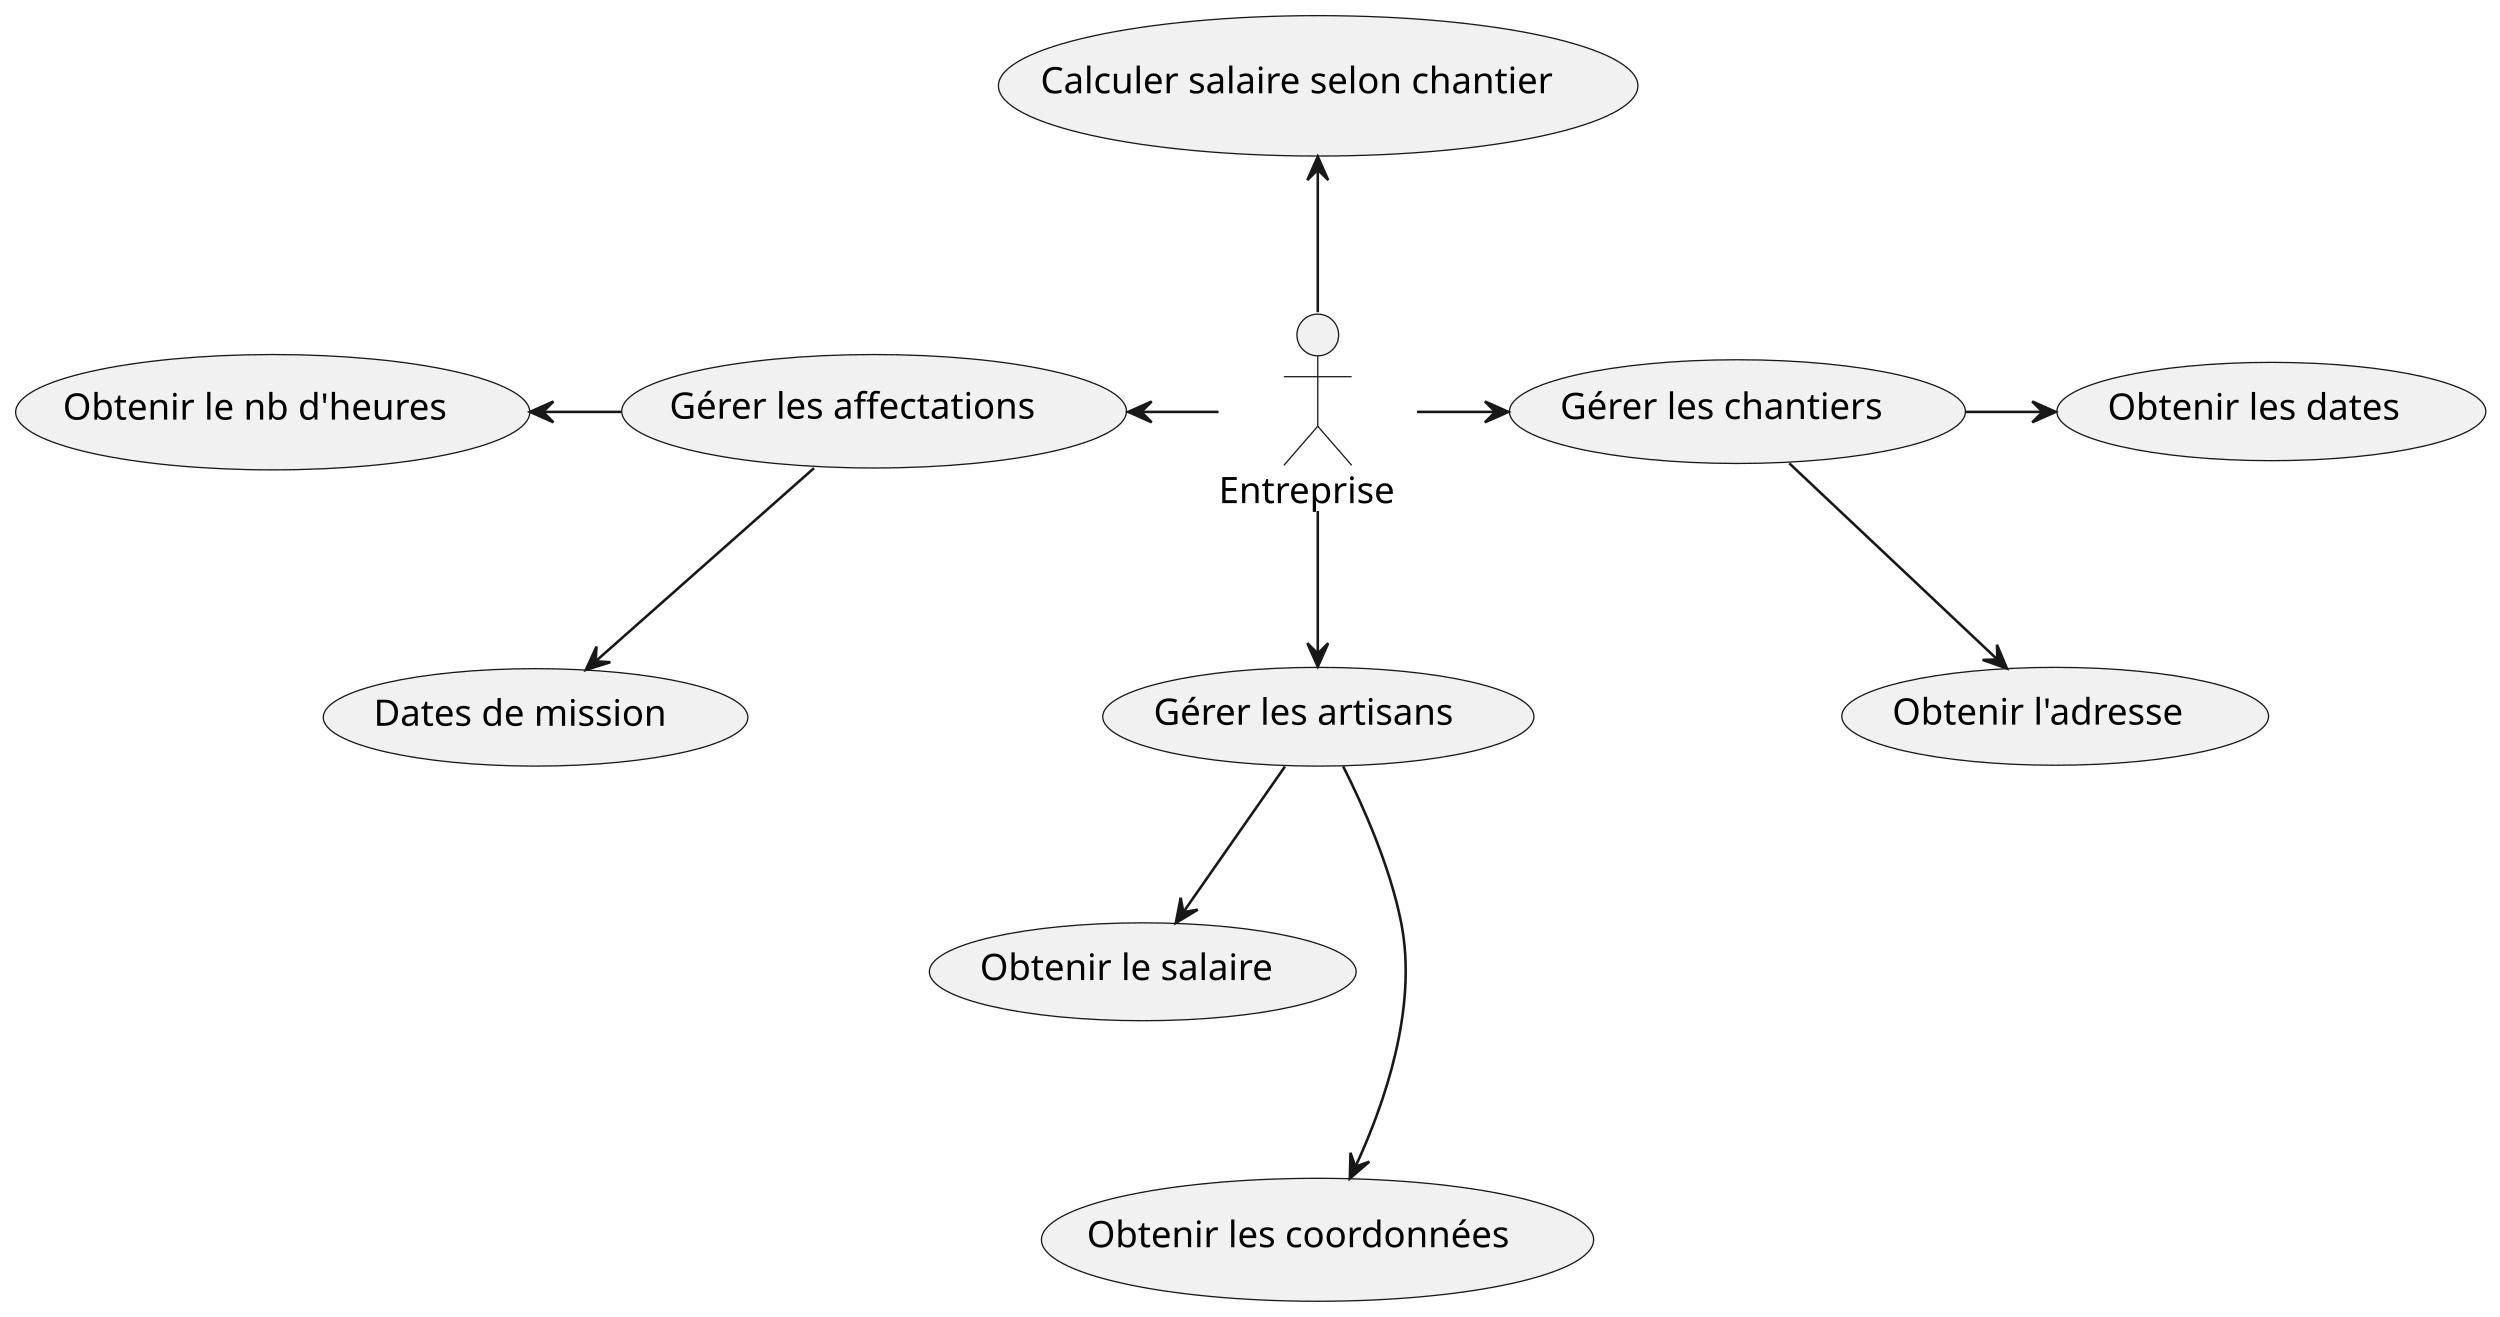
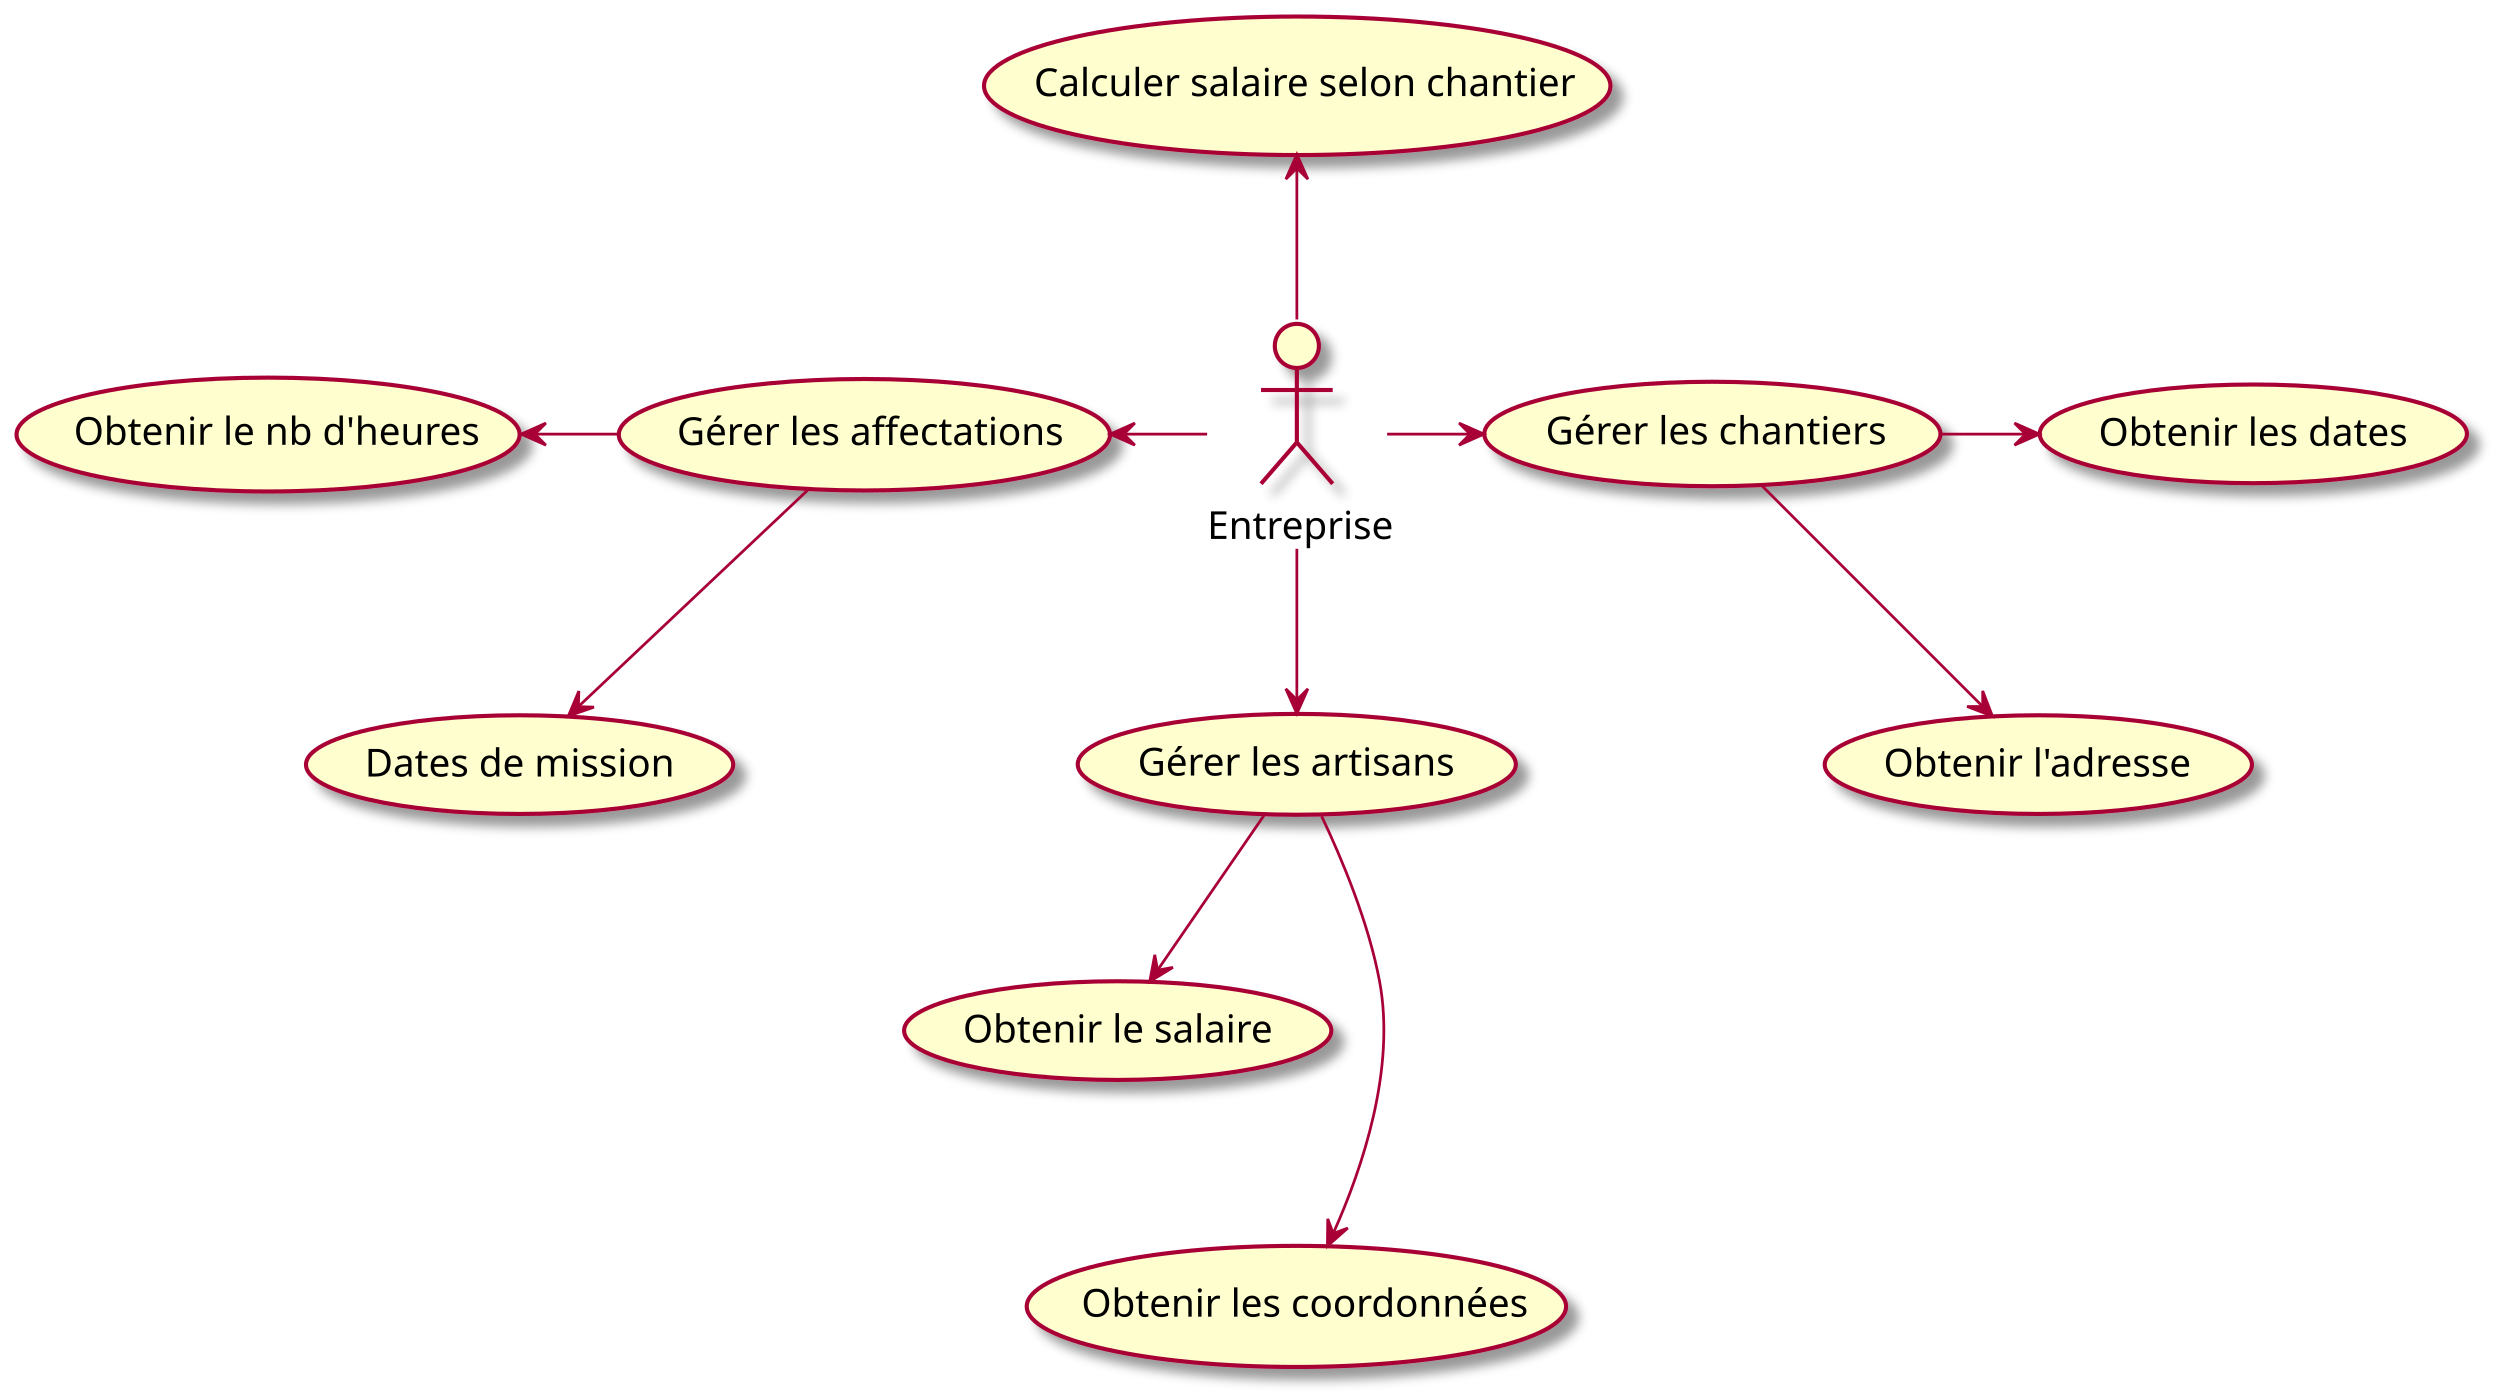
- <svg xmlns="http://www.w3.org/2000/svg" contentStyleType="text/css" height="505px" preserveAspectRatio="none" style="width:959px;height:505px;background:#FFFFFF;" version="1.1" viewBox="0 0 959 505" width="959px" zoomAndPan="magnify">
-   <defs />
+ <svg xmlns="http://www.w3.org/2000/svg" contentScriptType="application/ecmascript" contentStyleType="text/css" height="507px" preserveAspectRatio="none" style="width:907px;height:507px;background:#FFFFFF;" version="1.1" viewBox="0 0 907 507" width="907px" zoomAndPan="magnify">
+   <defs>
+     <filter height="300%" id="f13fw6pbamgv62" width="300%" x="-1" y="-1">
+       <feGaussianBlur result="blurOut" stdDeviation="2.0" />
+       <feColorMatrix in="blurOut" result="blurOut2" type="matrix" values="0 0 0 0 0 0 0 0 0 0 0 0 0 0 0 0 0 0 .4 0" />
+       <feOffset dx="4.0" dy="4.0" in="blurOut2" result="blurOut3" />
+       <feBlend in="SourceGraphic" in2="blurOut3" mode="normal" />
+     </filter>
+   </defs>
  <g>
-     <g id="elem_g1">
-       <ellipse cx="666.474" cy="157.895" fill="#F1F1F1" rx="87.474" ry="19.895" style="stroke:#181818;stroke-width:0.5;" />
-       <text fill="#000000" font-family="sans-serif" font-size="14" lengthAdjust="spacing" textLength="136" x="598.474" y="160.742">Gérer les chantiers</text>
-     </g>
-     <g id="elem_g2">
-       <ellipse cx="505.712" cy="274.942" fill="#F1F1F1" rx="82.712" ry="18.942" style="stroke:#181818;stroke-width:0.5;" />
-       <text fill="#000000" font-family="sans-serif" font-size="14" lengthAdjust="spacing" textLength="125" x="442.521" y="278.022">Gérer les artisans</text>
-     </g>
-     <g id="elem_g3">
-       <ellipse cx="335.309" cy="157.762" fill="#F1F1F1" rx="96.809" ry="21.762" style="stroke:#181818;stroke-width:0.5;" />
-       <text fill="#000000" font-family="sans-serif" font-size="14" lengthAdjust="spacing" textLength="157" x="256.809" y="160.608">Gérer les affectations</text>
-     </g>
-     <g id="elem_o1">
-       <ellipse cx="871.288" cy="157.858" fill="#F1F1F1" rx="82.288" ry="18.858" style="stroke:#181818;stroke-width:0.5;" />
-       <text fill="#000000" font-family="sans-serif" font-size="14" lengthAdjust="spacing" textLength="124" x="808.451" y="160.984">Obtenir les dates</text>
-     </g>
-     <g id="elem_o2">
-       <ellipse cx="788.366" cy="274.773" fill="#F1F1F1" rx="81.866" ry="18.773" style="stroke:#181818;stroke-width:0.5;" />
-       <text fill="#000000" font-family="sans-serif" font-size="14" lengthAdjust="spacing" textLength="123" x="725.88" y="277.946">Obtenir l'adresse</text>
-     </g>
-     <g id="elem_o3">
-       <ellipse cx="438.366" cy="372.773" fill="#F1F1F1" rx="81.866" ry="18.773" style="stroke:#181818;stroke-width:0.5;" />
-       <text fill="#000000" font-family="sans-serif" font-size="14" lengthAdjust="spacing" textLength="123" x="375.88" y="375.946">Obtenir le salaire</text>
-     </g>
-     <g id="elem_o4">
-       <ellipse cx="505.409" cy="475.582" fill="#F1F1F1" rx="105.909" ry="23.582" style="stroke:#181818;stroke-width:0.5;" />
-       <text fill="#000000" font-family="sans-serif" font-size="14" lengthAdjust="spacing" textLength="177" x="416.909" y="478.428">Obtenir les coordonnées</text>
-     </g>
-     <g id="elem_o5">
-       <ellipse cx="104.615" cy="158.123" fill="#F1F1F1" rx="98.615" ry="22.123" style="stroke:#181818;stroke-width:0.5;" />
-       <text fill="#000000" font-family="sans-serif" font-size="14" lengthAdjust="spacing" textLength="161" x="24.115" y="160.97">Obtenir le nb d'heures</text>
-     </g>
-     <g id="elem_o6">
-       <ellipse cx="205.446" cy="275.189" fill="#F1F1F1" rx="81.445" ry="18.689" style="stroke:#181818;stroke-width:0.5;" />
-       <text fill="#000000" font-family="sans-serif" font-size="14" lengthAdjust="spacing" textLength="122" x="143.311" y="278.409">Dates de mission</text>
-     </g>
-     <g id="elem_c">
-       <ellipse cx="505.65" cy="32.93" fill="#F1F1F1" rx="122.65" ry="26.93" style="stroke:#181818;stroke-width:0.5;" />
-       <text fill="#000000" font-family="sans-serif" font-size="14" lengthAdjust="spacing" textLength="213" x="399.15" y="35.777">Calculer salaire selon chantier</text>
-     </g>
-     <g id="elem_Entreprise">
-       <ellipse cx="505.5" cy="128.5" fill="#F1F1F1" rx="8" ry="8" style="stroke:#181818;stroke-width:0.5;" />
-       <path d="M505.5,136.5 L505.5,163.5 M492.5,144.5 L518.5,144.5 M505.5,163.5 L492.5,178.5 M505.5,163.5 L518.5,178.5 " fill="none" style="stroke:#181818;stroke-width:0.5;" />
-       <text fill="#000000" font-family="sans-serif" font-size="14" lengthAdjust="spacing" textLength="76" x="467.5" y="192.995">Entreprise</text>
-     </g>
-     <g id="link_Entreprise_g1">
-       <path d="M543.549,158 C553.501,158 563.453,158 573.405,158 " fill="none" id="Entreprise-to-g1" style="stroke:#181818;stroke-width:1.0;" />
-       <polygon fill="#181818" points="578.609,158,569.609,154,573.609,158,569.609,162,578.609,158" style="stroke:#181818;stroke-width:1.0;" />
-     </g>
-     <g id="link_Entreprise_g2">
-       <path d="M505.5,196.02 C505.5,213.953 505.5,234.944 505.5,250.627 " fill="none" id="Entreprise-to-g2" style="stroke:#181818;stroke-width:1.0;" />
-       <polygon fill="#181818" points="505.5,255.73,509.5,246.73,505.5,250.73,501.5,246.73,505.5,255.73" style="stroke:#181818;stroke-width:1.0;" />
-     </g>
-     <g id="link_g3_Entreprise">
-       <path d="M437.929,158 C447.765,158 457.602,158 467.438,158 " fill="none" id="g3-backto-Entreprise" style="stroke:#181818;stroke-width:1.0;" />
-       <polygon fill="#181818" points="432.785,158,441.785,162,437.785,158,441.785,154,432.785,158" style="stroke:#181818;stroke-width:1.0;" />
-     </g>
-     <g id="link_c_Entreprise">
-       <path d="M505.5,65.107 C505.5,81.721 505.5,102.29 505.5,119.752 " fill="none" id="c-backto-Entreprise" style="stroke:#181818;stroke-width:1.0;" />
-       <polygon fill="#181818" points="505.5,60.085,501.5,69.085,505.5,65.085,509.5,69.085,505.5,60.085" style="stroke:#181818;stroke-width:1.0;" />
-     </g>
-     <g id="link_g1_o1">
-       <path d="M754.186,158 C763.941,158 773.697,158 783.453,158 " fill="none" id="g1-to-o1" style="stroke:#181818;stroke-width:1.0;" />
-       <polygon fill="#181818" points="788.555,158,779.555,154,783.555,158,779.555,162,788.555,158" style="stroke:#181818;stroke-width:1.0;" />
-     </g>
-     <g id="link_g1_o2">
-       <path d="M686.373,177.733 C708.202,198.309 743.183,231.283 766.003,252.794 " fill="none" id="g1-to-o2" style="stroke:#181818;stroke-width:1.0;" />
-       <polygon fill="#181818" points="769.837,256.408,766.032,247.324,766.199,252.978,760.544,253.145,769.837,256.408" style="stroke:#181818;stroke-width:1.0;" />
-     </g>
-     <g id="link_g2_o3">
-       <path d="M492.898,294.057 C481.855,309.879 465.768,332.929 453.952,349.86 " fill="none" id="g2-to-o3" style="stroke:#181818;stroke-width:1.0;" />
-       <polygon fill="#181818" points="451.046,354.024,459.477,348.933,453.908,349.924,452.917,344.354,451.046,354.024" style="stroke:#181818;stroke-width:1.0;" />
-     </g>
-     <g id="link_g2_o4">
-       <path d="M515.231,293.965 C522.997,309.382 533.253,332.459 537.5,354 C543.898,386.452 531.256,423.098 520.024,447.367 " fill="none" id="g2-to-o4" style="stroke:#181818;stroke-width:1.0;" />
-       <polygon fill="#181818" points="517.803,452.051,525.273,445.633,519.945,447.533,518.045,442.205,517.803,452.051" style="stroke:#181818;stroke-width:1.0;" />
-     </g>
-     <g id="link_o5_g3">
-       <path d="M208.519,158 C218.486,158 228.453,158 238.421,158 " fill="none" id="o5-backto-g3" style="stroke:#181818;stroke-width:1.0;" />
-       <polygon fill="#181818" points="203.307,158,212.307,162,208.307,158,212.307,154,203.307,158" style="stroke:#181818;stroke-width:1.0;" />
-     </g>
-     <g id="link_g3_o6">
-       <path d="M312.259,179.56 C288.647,200.446 252.288,232.611 228.694,253.482 " fill="none" id="g3-to-o6" style="stroke:#181818;stroke-width:1.0;" />
-       <polygon fill="#181818" points="224.732,256.987,234.124,254.021,228.477,253.674,228.824,248.028,224.732,256.987" style="stroke:#181818;stroke-width:1.0;" />
-     </g>
+     <ellipse cx="621.252" cy="157.45" fill="#FEFECE" filter="url(#f13fw6pbamgv62)" rx="82.752" ry="18.95" style="stroke:#A80036;stroke-width:1.5;" />
+     <text fill="#000000" font-family="sans-serif" font-size="14" lengthAdjust="spacing" textLength="121" x="560.752" y="161.179">Gérer les chantiers</text>
+     <ellipse cx="470.478" cy="277.296" fill="#FEFECE" filter="url(#f13fw6pbamgv62)" rx="79.478" ry="18.296" style="stroke:#A80036;stroke-width:1.5;" />
+     <text fill="#000000" font-family="sans-serif" font-size="14" lengthAdjust="spacing" textLength="113" x="412.756" y="281.371">Gérer les artisans</text>
+     <ellipse cx="313.605" cy="157.721" fill="#FEFECE" filter="url(#f13fw6pbamgv62)" rx="89.105" ry="20.221" style="stroke:#A80036;stroke-width:1.5;" />
+     <text fill="#000000" font-family="sans-serif" font-size="14" lengthAdjust="spacing" textLength="136" x="245.605" y="161.45">Gérer les affectations</text>
+     <ellipse cx="817.507" cy="157.401" fill="#FEFECE" filter="url(#f13fw6pbamgv62)" rx="77.507" ry="17.901" style="stroke:#A80036;stroke-width:1.5;" />
+     <text fill="#000000" font-family="sans-serif" font-size="14" lengthAdjust="spacing" textLength="108" x="761.357" y="161.716">Obtenir les dates</text>
+     <ellipse cx="739.507" cy="277.401" fill="#FEFECE" filter="url(#f13fw6pbamgv62)" rx="77.507" ry="17.901" style="stroke:#A80036;stroke-width:1.5;" />
+     <text fill="#000000" font-family="sans-serif" font-size="14" lengthAdjust="spacing" textLength="108" x="683.357" y="281.716">Obtenir l'adresse</text>
+     <ellipse cx="405.507" cy="373.901" fill="#FEFECE" filter="url(#f13fw6pbamgv62)" rx="77.507" ry="17.901" style="stroke:#A80036;stroke-width:1.5;" />
+     <text fill="#000000" font-family="sans-serif" font-size="14" lengthAdjust="spacing" textLength="108" x="349.357" y="378.216">Obtenir le salaire</text>
+     <ellipse cx="470.337" cy="473.967" fill="#FEFECE" filter="url(#f13fw6pbamgv62)" rx="97.837" ry="21.967" style="stroke:#A80036;stroke-width:1.5;" />
+     <text fill="#000000" font-family="sans-serif" font-size="14" lengthAdjust="spacing" textLength="156" x="392.337" y="477.696">Obtenir les coordonnées</text>
+     <ellipse cx="97.263" cy="157.653" fill="#FEFECE" filter="url(#f13fw6pbamgv62)" rx="91.263" ry="20.653" style="stroke:#A80036;stroke-width:1.5;" />
+     <text fill="#000000" font-family="sans-serif" font-size="14" lengthAdjust="spacing" textLength="141" x="26.763" y="161.381">Obtenir le nb d'heures</text>
+     <ellipse cx="188.507" cy="277.401" fill="#FEFECE" filter="url(#f13fw6pbamgv62)" rx="77.507" ry="17.901" style="stroke:#A80036;stroke-width:1.5;" />
+     <text fill="#000000" font-family="sans-serif" font-size="14" lengthAdjust="spacing" textLength="108" x="132.357" y="281.716">Dates de mission</text>
+     <ellipse cx="470.636" cy="31.127" fill="#FEFECE" filter="url(#f13fw6pbamgv62)" rx="113.636" ry="25.127" style="stroke:#A80036;stroke-width:1.5;" />
+     <text fill="#000000" font-family="sans-serif" font-size="14" lengthAdjust="spacing" textLength="191" x="375.136" y="34.856">Calculer salaire selon chantier</text>
+     <ellipse cx="470.5" cy="125.5" fill="#FEFECE" filter="url(#f13fw6pbamgv62)" rx="8" ry="8" style="stroke:#A80036;stroke-width:1.5;" />
+     <path d="M470.5,133.5 L470.5,160.5 M457.5,141.5 L483.5,141.5 M470.5,160.5 L457.5,175.5 M470.5,160.5 L483.5,175.5 " fill="none" filter="url(#f13fw6pbamgv62)" style="stroke:#A80036;stroke-width:1.5;" />
+     <text fill="#000000" font-family="sans-serif" font-size="14" lengthAdjust="spacing" textLength="65" x="438" y="195.533">Entreprise</text>
+     <path d="M503.24,157.5 C513.2,157.5 523.17,157.5 533.13,157.5 " fill="none" id="Entreprise-to-g1" style="stroke:#A80036;stroke-width:1.0;" />
+     <polygon fill="#A80036" points="538.35,157.5,529.35,153.5,533.35,157.5,529.35,161.5,538.35,157.5" style="stroke:#A80036;stroke-width:1.0;" />
+     <path d="M470.5,199.11 C470.5,217.44 470.5,238.4 470.5,253.88 " fill="none" id="Entreprise-to-g2" style="stroke:#A80036;stroke-width:1.0;" />
+     <polygon fill="#A80036" points="470.5,258.9,474.5,249.9,470.5,253.9,466.5,249.9,470.5,258.9" style="stroke:#A80036;stroke-width:1.0;" />
+     <path d="M407.96,157.5 C417.95,157.5 427.95,157.5 437.94,157.5 " fill="none" id="g3-backto-Entreprise" style="stroke:#A80036;stroke-width:1.0;" />
+     <polygon fill="#A80036" points="402.73,157.5,411.73,161.5,407.73,157.5,411.73,153.5,402.73,157.5" style="stroke:#A80036;stroke-width:1.0;" />
+     <path d="M470.5,61.35 C470.5,77.63 470.5,98.12 470.5,115.91 " fill="none" id="c-backto-Entreprise" style="stroke:#A80036;stroke-width:1.0;" />
+     <polygon fill="#A80036" points="470.5,56,466.5,65,470.5,61,474.5,65,470.5,56" style="stroke:#A80036;stroke-width:1.0;" />
+     <path d="M704.57,157.5 C714.59,157.5 724.61,157.5 734.62,157.5 " fill="none" id="g1-to-o1" style="stroke:#A80036;stroke-width:1.0;" />
+     <polygon fill="#A80036" points="739.86,157.5,730.86,153.5,734.86,157.5,730.86,161.5,739.86,157.5" style="stroke:#A80036;stroke-width:1.0;" />
+     <path d="M639.17,176.17 C660.56,197.56 696.52,233.52 719.08,256.08 " fill="none" id="g1-to-o2" style="stroke:#A80036;stroke-width:1.0;" />
+     <polygon fill="#A80036" points="722.86,259.86,719.324,250.668,719.324,256.325,713.668,256.325,722.86,259.86" style="stroke:#A80036;stroke-width:1.0;" />
+     <path d="M458.58,295.83 C447.7,311.65 431.59,335.06 419.98,351.95 " fill="none" id="g2-to-o3" style="stroke:#A80036;stroke-width:1.0;" />
+     <polygon fill="#A80036" points="417.13,356.1,425.537,350.969,419.972,351.986,418.955,346.422,417.13,356.1" style="stroke:#A80036;stroke-width:1.0;" />
+     <path d="M479.48,296.11 C486.78,311.47 496.5,334.58 500.5,356 C506.43,387.75 494.36,423.66 483.81,447.22 " fill="none" id="g2-to-o4" style="stroke:#A80036;stroke-width:1.0;" />
+     <polygon fill="#A80036" points="481.59,452.05,488.98,445.54,483.676,447.506,481.71,442.202,481.59,452.05" style="stroke:#A80036;stroke-width:1.0;" />
+     <path d="M194.24,157.5 C204.18,157.5 214.11,157.5 224.05,157.5 " fill="none" id="o5-backto-g3" style="stroke:#A80036;stroke-width:1.0;" />
+     <polygon fill="#A80036" points="189.05,157.5,198.05,161.5,194.05,157.5,198.05,153.5,189.05,157.5" style="stroke:#A80036;stroke-width:1.0;" />
+     <path d="M293.69,177.2 C270.82,198.79 233.34,234.17 209.84,256.35 " fill="none" id="g3-to-o6" style="stroke:#A80036;stroke-width:1.0;" />
+     <polygon fill="#A80036" points="206.19,259.8,215.485,256.545,209.831,256.373,210.002,250.719,206.19,259.8" style="stroke:#A80036;stroke-width:1.0;" />
  </g>
</svg>
